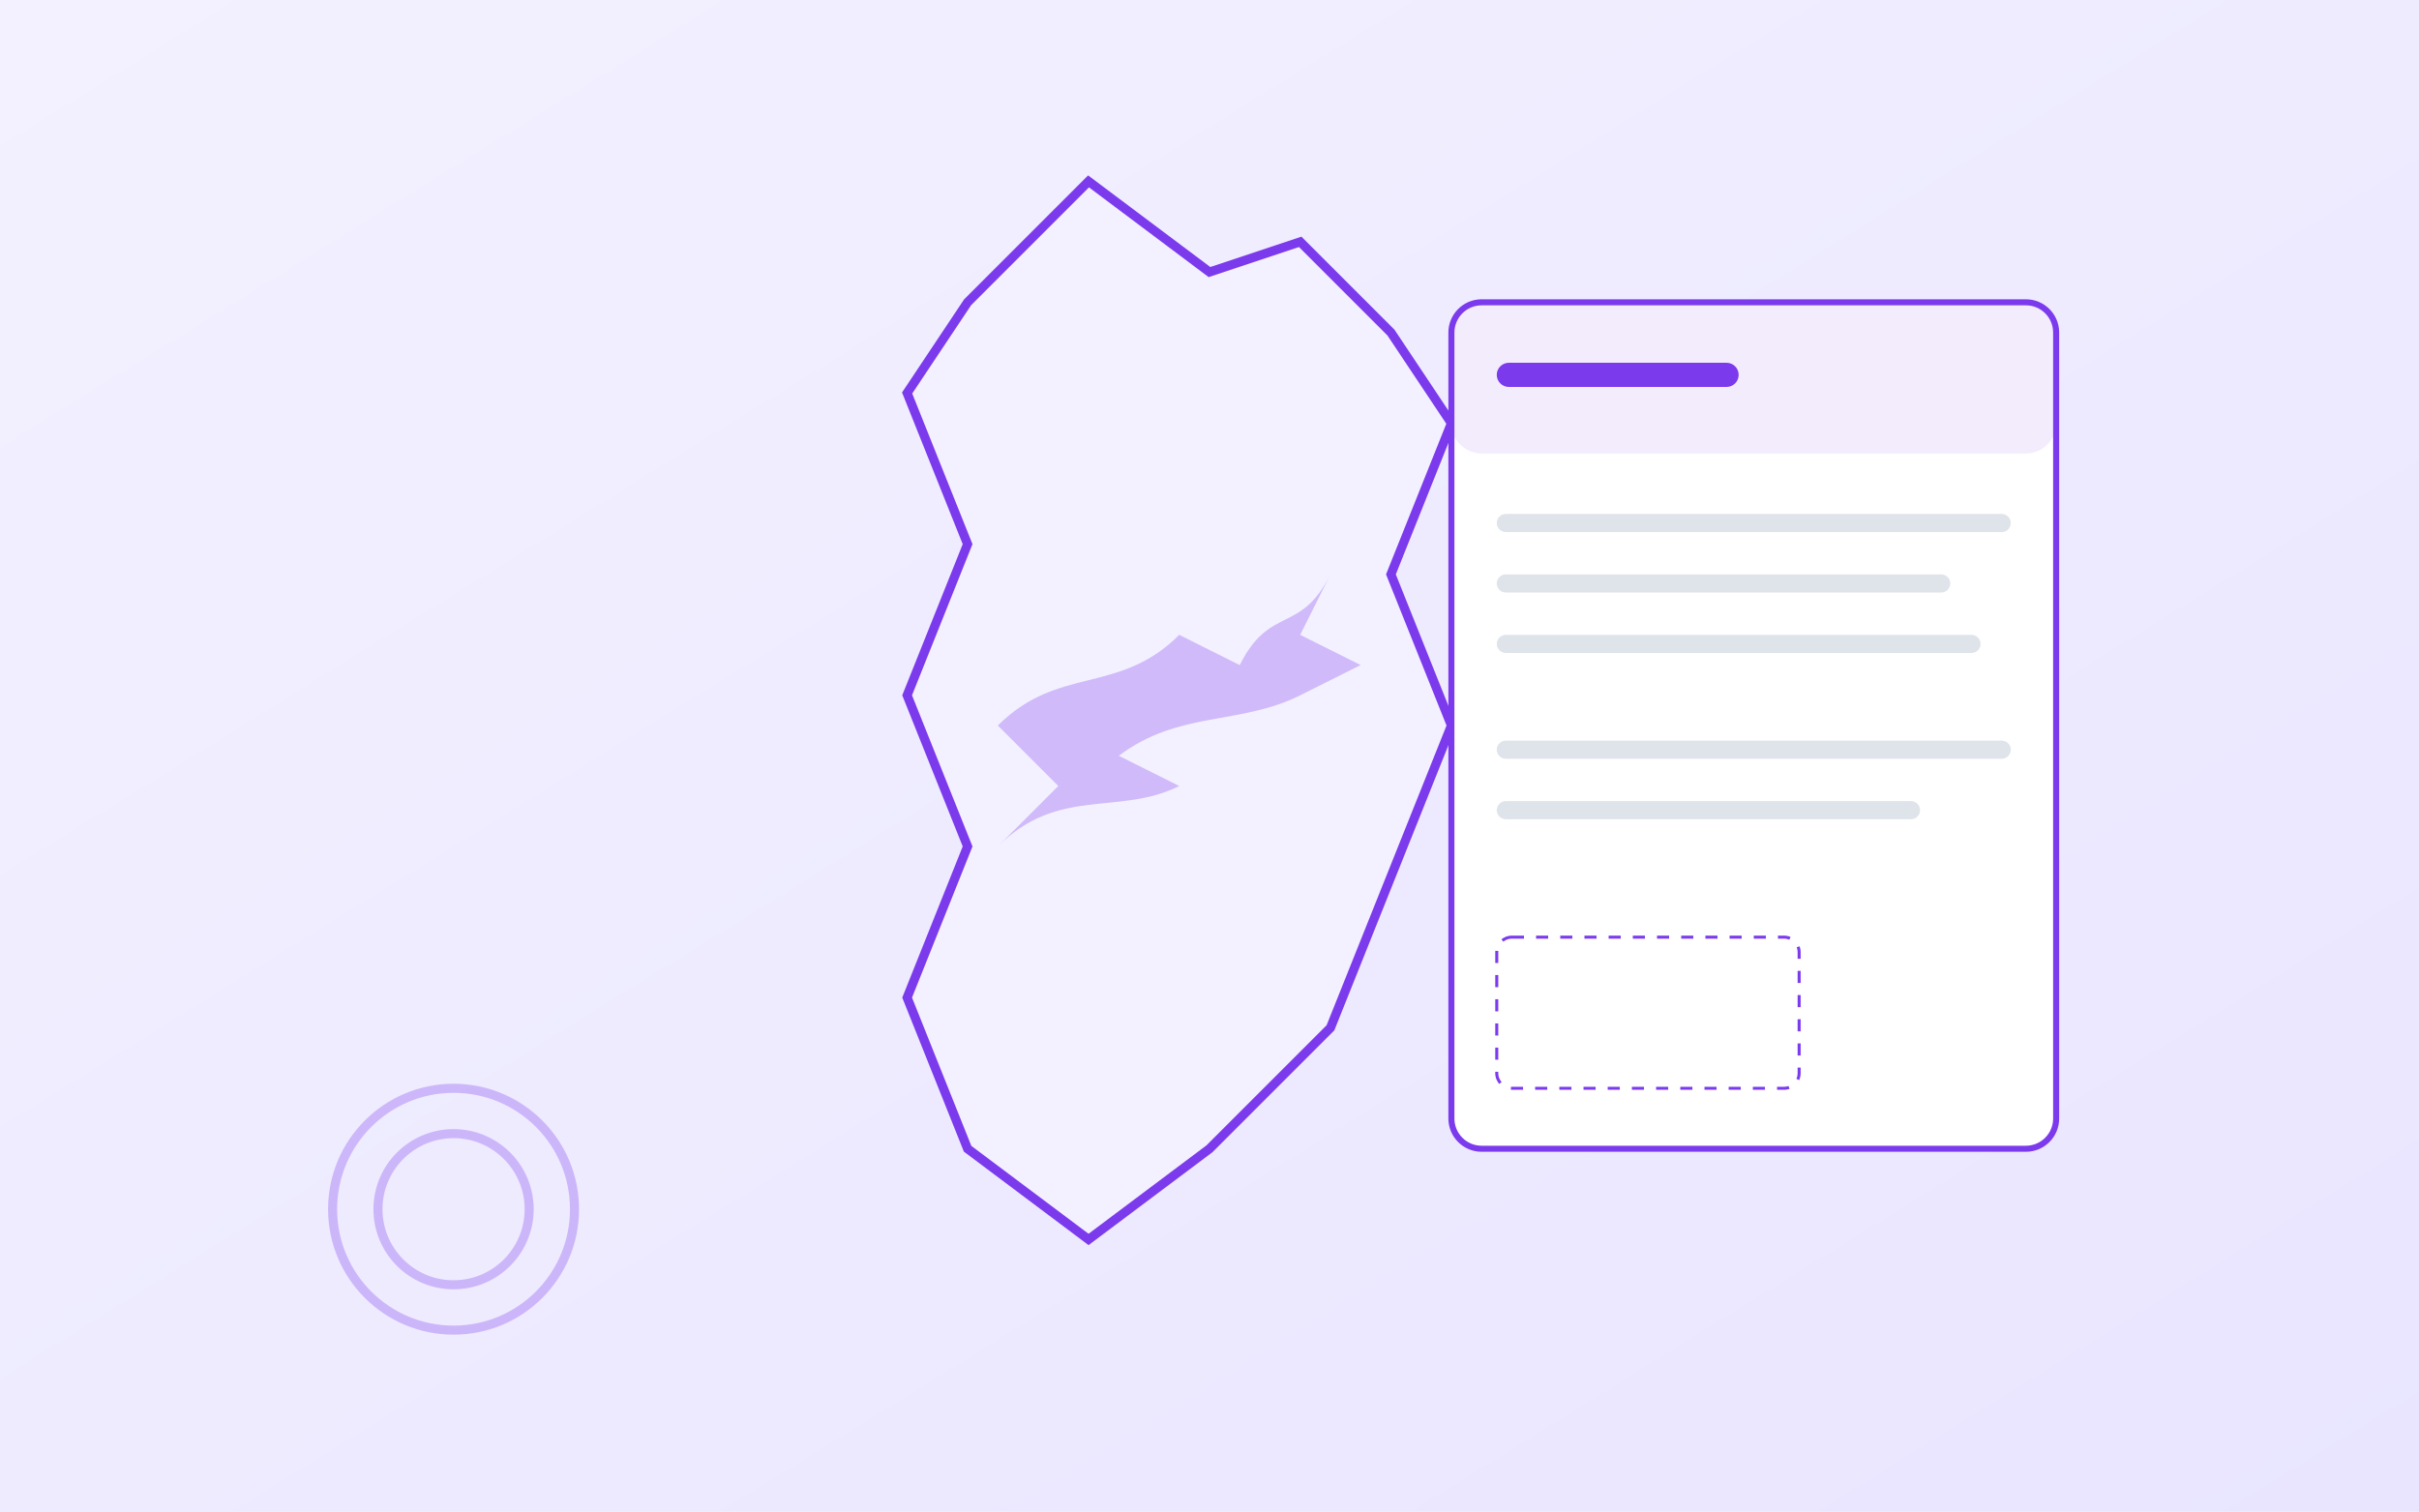
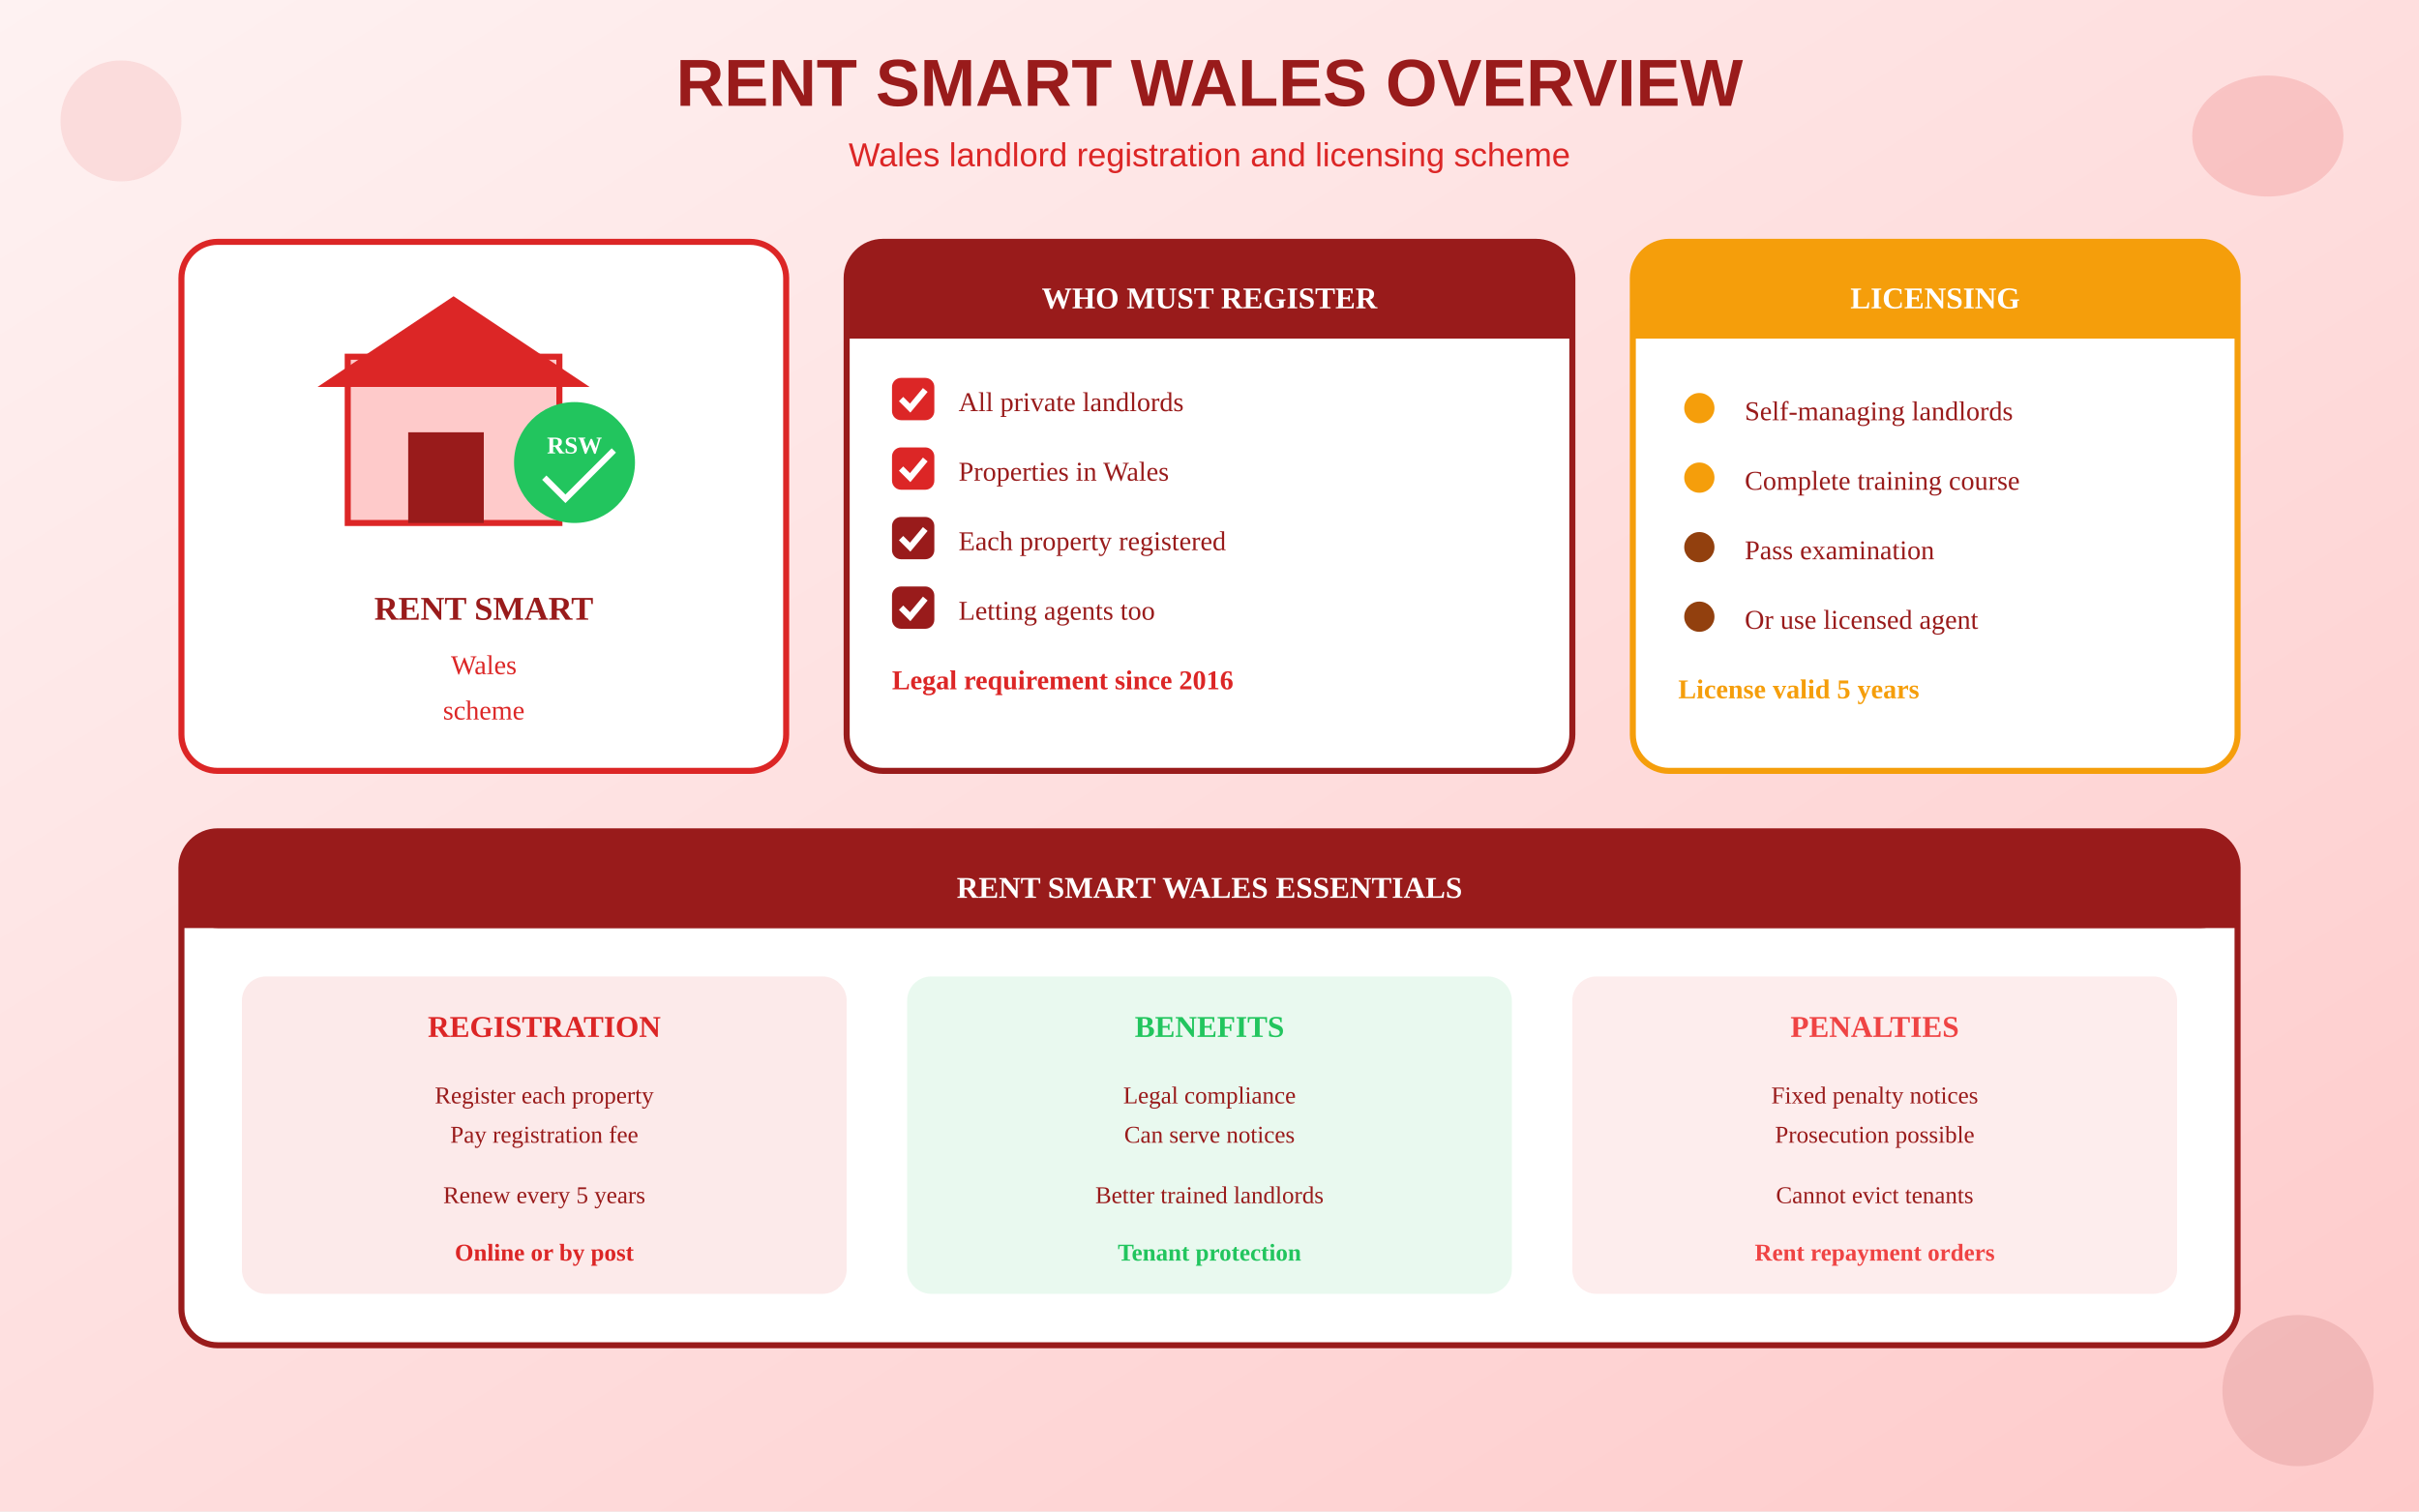
<svg xmlns="http://www.w3.org/2000/svg" viewBox="0 0 800 500">
  <defs>
    <linearGradient id="bgGrad" x1="0%" y1="0%" x2="100%" y2="100%">
-       <stop offset="0%" style="stop-color:#F3F1FF" />
-       <stop offset="100%" style="stop-color:#E9E5FF" />
+       <stop offset="0%" style="stop-color:#FEF2F2" />
+       <stop offset="100%" style="stop-color:#FECACA" />
    </linearGradient>
  </defs>
  <rect width="800" height="500" fill="url(#bgGrad)" />
-   <g transform="translate(280, 60)">
-     <path d="M80 0 L120 30 L150 20 L180 50 L200 80 L180 130 L200 180 L180 230 L160 280              L120 320 L80 350 L40 320 L20 270 L40 220 L20 170 L40 120 L20 70 L40 40 Z" fill="#F3F1FF" stroke="#7C3AED" stroke-width="3" />
-     <g transform="translate(50, 100)">
-       <path d="M0 80 C20 60 40 70 60 50 L80 60 C90 40 100 50 110 30 L100 50 L120 60 L100 70                C80 80 60 75 40 90 L60 100 C40 110 20 100 0 120 L20 100 C10 90 5 85 0 80 Z" fill="#7C3AED" opacity="0.3" />
+   <g transform="translate(720, 20)">
+     <ellipse cx="30" cy="25" rx="25" ry="20" fill="#DC2626" opacity="0.15" />
+   </g>
+   <text x="400" y="35" text-anchor="middle" fill="#991B1B" font-size="22" font-weight="bold" font-family="Arial">RENT SMART WALES OVERVIEW</text>
+   <text x="400" y="55" text-anchor="middle" fill="#DC2626" font-size="11" font-family="Arial">Wales landlord registration and licensing scheme</text>
+   <g transform="translate(60, 80)">
+     <rect x="0" y="0" width="200" height="175" rx="12" fill="white" stroke="#DC2626" stroke-width="2" />
+     <g transform="translate(25, 8)">
+       <rect x="30" y="30" width="70" height="55" fill="#FECACA" stroke="#DC2626" stroke-width="2" />
+       <polygon points="65,10 110,40 20,40" fill="#DC2626" />
+       <rect x="50" y="55" width="25" height="30" fill="#991B1B" />
+       <circle cx="105" cy="65" r="20" fill="#22C55E" />
+       <text x="105" y="62" text-anchor="middle" fill="white" font-size="8" font-weight="bold">RSW</text>
+       <path d="M95 70 L102 77 L118 61" stroke="white" stroke-width="2" fill="none" />
+     </g>
+     <text x="100" y="125" text-anchor="middle" fill="#991B1B" font-size="11" font-weight="bold">RENT SMART</text>
+     <text x="100" y="143" text-anchor="middle" fill="#DC2626" font-size="9">Wales</text>
+     <text x="100" y="158" text-anchor="middle" fill="#DC2626" font-size="9">scheme</text>
+   </g>
+   <g transform="translate(280, 80)">
+     <rect x="0" y="0" width="240" height="175" rx="12" fill="white" stroke="#991B1B" stroke-width="2" />
+     <rect x="0" y="0" width="240" height="32" rx="12" fill="#991B1B" />
+     <rect x="0" y="20" width="240" height="12" fill="#991B1B" />
+     <text x="120" y="22" text-anchor="middle" fill="white" font-size="10" font-weight="bold">WHO MUST REGISTER</text>
+     <g transform="translate(15, 45)">
+       <rect x="0" y="0" width="14" height="14" rx="3" fill="#DC2626" />
+       <path d="M3 7 L6 10 L11 4" stroke="white" stroke-width="2" fill="none" />
+       <text x="22" y="11" fill="#991B1B" font-size="9">All private landlords</text>
+     </g>
+     <g transform="translate(15, 68)">
+       <rect x="0" y="0" width="14" height="14" rx="3" fill="#DC2626" />
+       <path d="M3 7 L6 10 L11 4" stroke="white" stroke-width="2" fill="none" />
+       <text x="22" y="11" fill="#991B1B" font-size="9">Properties in Wales</text>
+     </g>
+     <g transform="translate(15, 91)">
+       <rect x="0" y="0" width="14" height="14" rx="3" fill="#991B1B" />
+       <path d="M3 7 L6 10 L11 4" stroke="white" stroke-width="2" fill="none" />
+       <text x="22" y="11" fill="#991B1B" font-size="9">Each property registered</text>
+     </g>
+     <g transform="translate(15, 114)">
+       <rect x="0" y="0" width="14" height="14" rx="3" fill="#991B1B" />
+       <path d="M3 7 L6 10 L11 4" stroke="white" stroke-width="2" fill="none" />
+       <text x="22" y="11" fill="#991B1B" font-size="9">Letting agents too</text>
+     </g>
+     <g transform="translate(15, 137)">
+       <text x="0" y="11" fill="#DC2626" font-size="9" font-weight="bold">Legal requirement since 2016</text>
    </g>
  </g>
-   <g transform="translate(480, 100)">
-     <rect x="0" y="0" width="200" height="280" rx="10" fill="white" stroke="#7C3AED" stroke-width="2" />
-     <rect x="0" y="0" width="200" height="50" rx="10" fill="#7C3AED" opacity="0.1" />
-     <rect x="15" y="20" width="80" height="8" rx="4" fill="#7C3AED" />
-     <rect x="15" y="70" width="170" height="6" rx="3" fill="#94A3B8" opacity="0.3" />
-     <rect x="15" y="90" width="150" height="6" rx="3" fill="#94A3B8" opacity="0.3" />
-     <rect x="15" y="110" width="160" height="6" rx="3" fill="#94A3B8" opacity="0.3" />
-     <rect x="15" y="145" width="170" height="6" rx="3" fill="#94A3B8" opacity="0.3" />
-     <rect x="15" y="165" width="140" height="6" rx="3" fill="#94A3B8" opacity="0.3" />
-     <rect x="15" y="210" width="100" height="50" rx="5" stroke="#7C3AED" stroke-width="1" stroke-dasharray="4" fill="none" />
+   <g transform="translate(540, 80)">
+     <rect x="0" y="0" width="200" height="175" rx="12" fill="white" stroke="#F59E0B" stroke-width="2" />
+     <rect x="0" y="0" width="200" height="32" rx="12" fill="#F59E0B" />
+     <rect x="0" y="20" width="200" height="12" fill="#F59E0B" />
+     <text x="100" y="22" text-anchor="middle" fill="white" font-size="10" font-weight="bold">LICENSING</text>
+     <g transform="translate(15, 48)">
+       <circle cx="7" cy="7" r="5" fill="#F59E0B" />
+       <text x="22" y="11" fill="#991B1B" font-size="9">Self-managing landlords</text>
+     </g>
+     <g transform="translate(15, 71)">
+       <circle cx="7" cy="7" r="5" fill="#F59E0B" />
+       <text x="22" y="11" fill="#991B1B" font-size="9">Complete training course</text>
+     </g>
+     <g transform="translate(15, 94)">
+       <circle cx="7" cy="7" r="5" fill="#92400E" />
+       <text x="22" y="11" fill="#991B1B" font-size="9">Pass examination</text>
+     </g>
+     <g transform="translate(15, 117)">
+       <circle cx="7" cy="7" r="5" fill="#92400E" />
+       <text x="22" y="11" fill="#991B1B" font-size="9">Or use licensed agent</text>
+     </g>
+     <g transform="translate(15, 140)">
+       <text x="0" y="11" fill="#F59E0B" font-size="9" font-weight="bold">License valid 5 years</text>
+     </g>
  </g>
-   <circle cx="150" cy="400" r="40" fill="none" stroke="#7C3AED" stroke-width="3" opacity="0.3" />
-   <circle cx="150" cy="400" r="25" fill="none" stroke="#7C3AED" stroke-width="3" opacity="0.3" />
+   <g transform="translate(60, 275)">
+     <rect x="0" y="0" width="680" height="170" rx="12" fill="white" stroke="#991B1B" stroke-width="2" />
+     <rect x="0" y="0" width="680" height="32" rx="12" fill="#991B1B" />
+     <rect x="0" y="20" width="680" height="12" fill="#991B1B" />
+     <text x="340" y="22" text-anchor="middle" fill="white" font-size="10" font-weight="bold">RENT SMART WALES ESSENTIALS</text>
+     <g transform="translate(20, 48)">
+       <rect x="0" y="0" width="200" height="105" rx="8" fill="#DC2626" opacity="0.1" />
+       <text x="100" y="20" text-anchor="middle" fill="#DC2626" font-size="10" font-weight="bold">REGISTRATION</text>
+       <text x="100" y="42" text-anchor="middle" fill="#991B1B" font-size="8">Register each property</text>
+       <text x="100" y="55" text-anchor="middle" fill="#991B1B" font-size="8">Pay registration fee</text>
+       <text x="100" y="75" text-anchor="middle" fill="#991B1B" font-size="8">Renew every 5 years</text>
+       <text x="100" y="94" text-anchor="middle" fill="#DC2626" font-size="8" font-weight="bold">Online or by post</text>
+     </g>
+     <g transform="translate(240, 48)">
+       <rect x="0" y="0" width="200" height="105" rx="8" fill="#22C55E" opacity="0.1" />
+       <text x="100" y="20" text-anchor="middle" fill="#22C55E" font-size="10" font-weight="bold">BENEFITS</text>
+       <text x="100" y="42" text-anchor="middle" fill="#991B1B" font-size="8">Legal compliance</text>
+       <text x="100" y="55" text-anchor="middle" fill="#991B1B" font-size="8">Can serve notices</text>
+       <text x="100" y="75" text-anchor="middle" fill="#991B1B" font-size="8">Better trained landlords</text>
+       <text x="100" y="94" text-anchor="middle" fill="#22C55E" font-size="8" font-weight="bold">Tenant protection</text>
+     </g>
+     <g transform="translate(460, 48)">
+       <rect x="0" y="0" width="200" height="105" rx="8" fill="#EF4444" opacity="0.1" />
+       <text x="100" y="20" text-anchor="middle" fill="#EF4444" font-size="10" font-weight="bold">PENALTIES</text>
+       <text x="100" y="42" text-anchor="middle" fill="#991B1B" font-size="8">Fixed penalty notices</text>
+       <text x="100" y="55" text-anchor="middle" fill="#991B1B" font-size="8">Prosecution possible</text>
+       <text x="100" y="75" text-anchor="middle" fill="#991B1B" font-size="8">Cannot evict tenants</text>
+       <text x="100" y="94" text-anchor="middle" fill="#EF4444" font-size="8" font-weight="bold">Rent repayment orders</text>
+     </g>
+   </g>
+   <circle cx="40" cy="40" r="20" fill="#DC2626" opacity="0.1" />
+   <circle cx="760" cy="460" r="25" fill="#991B1B" opacity="0.12" />
</svg>
